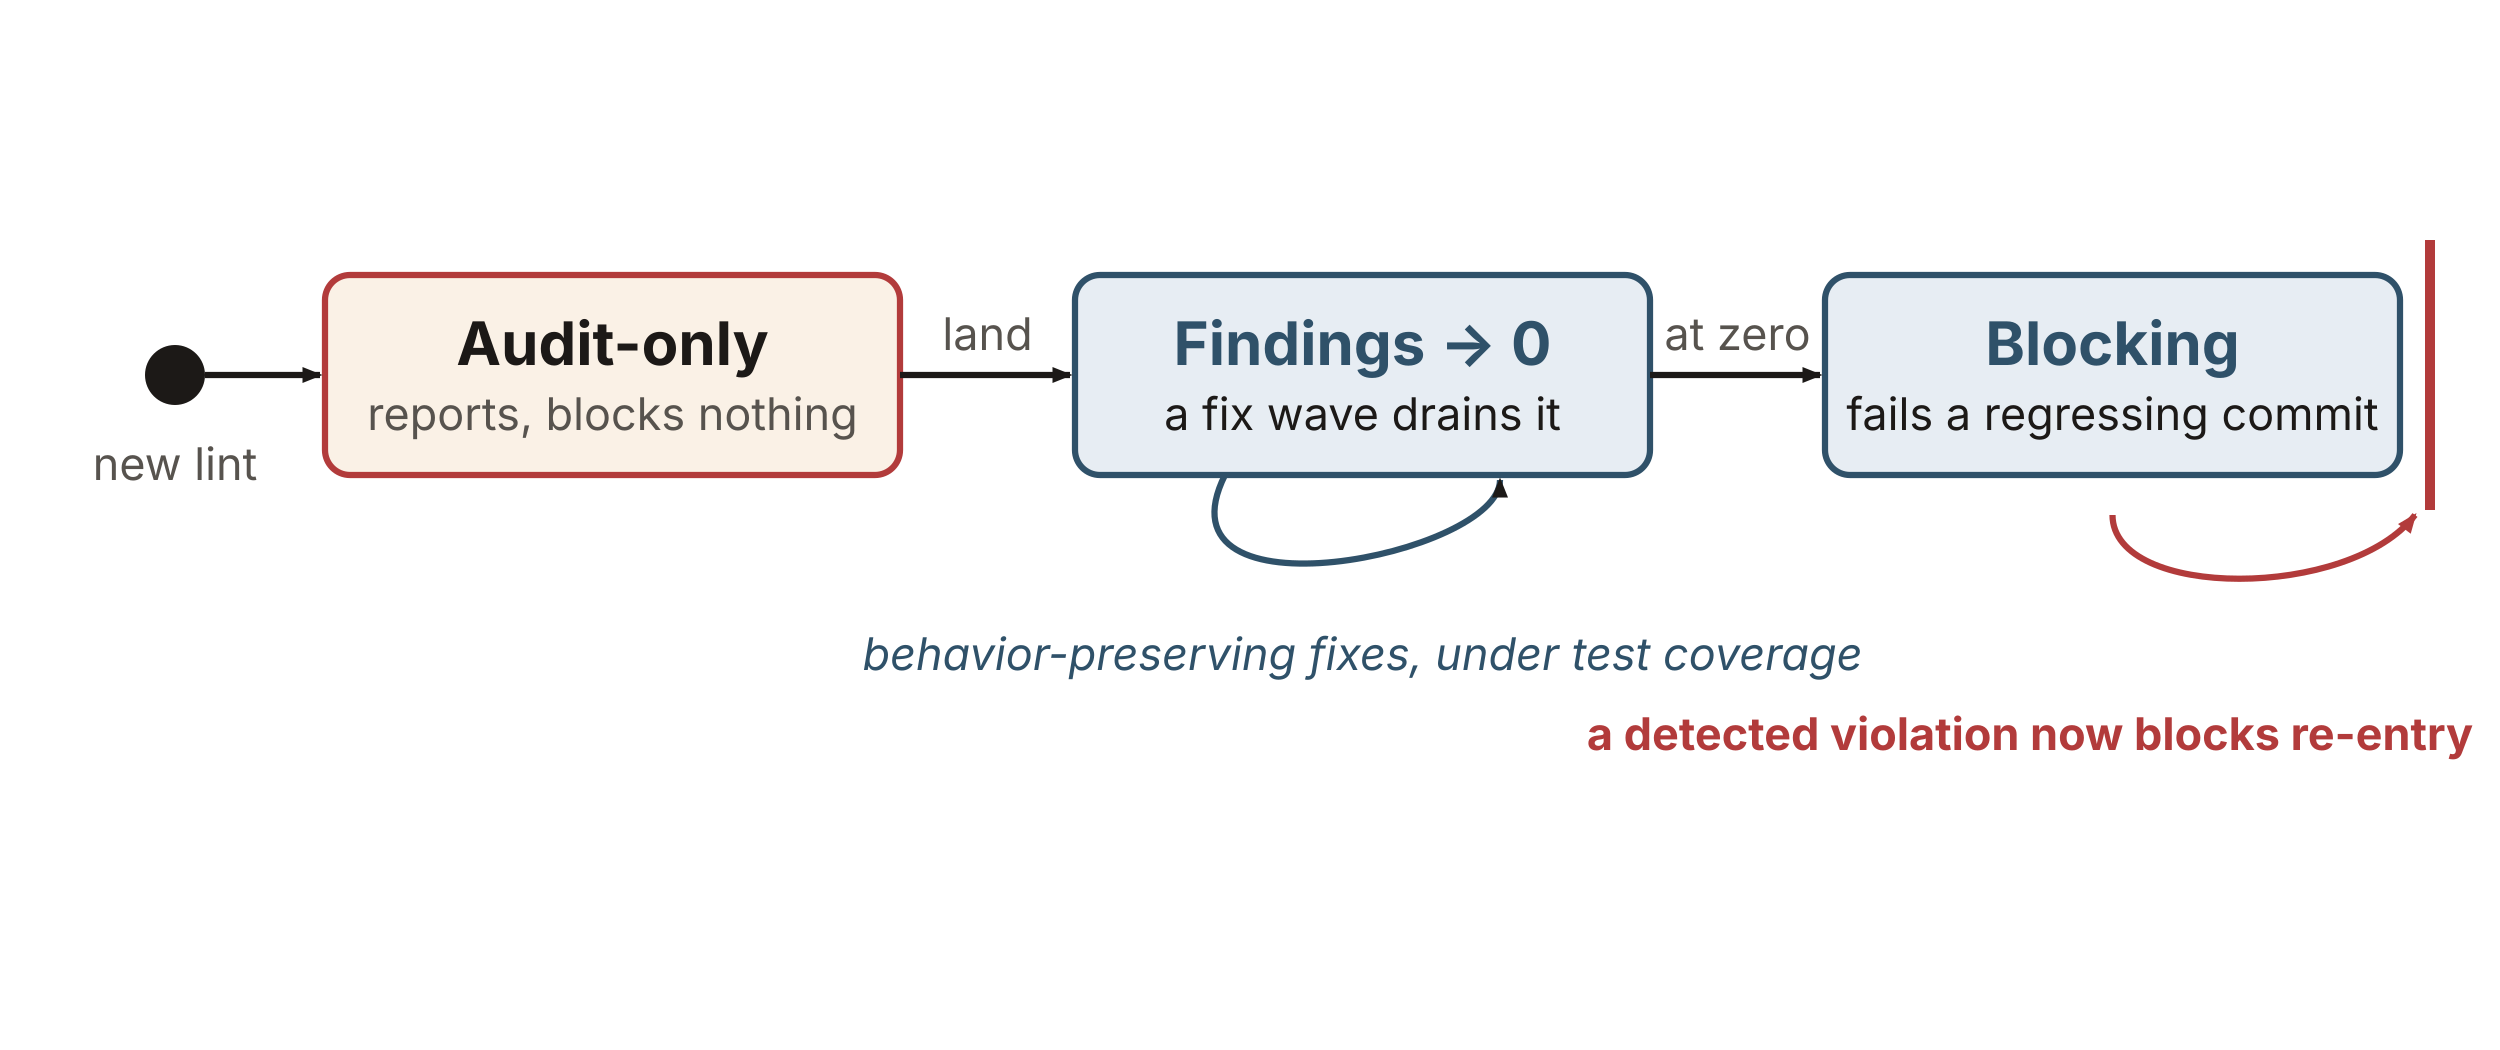
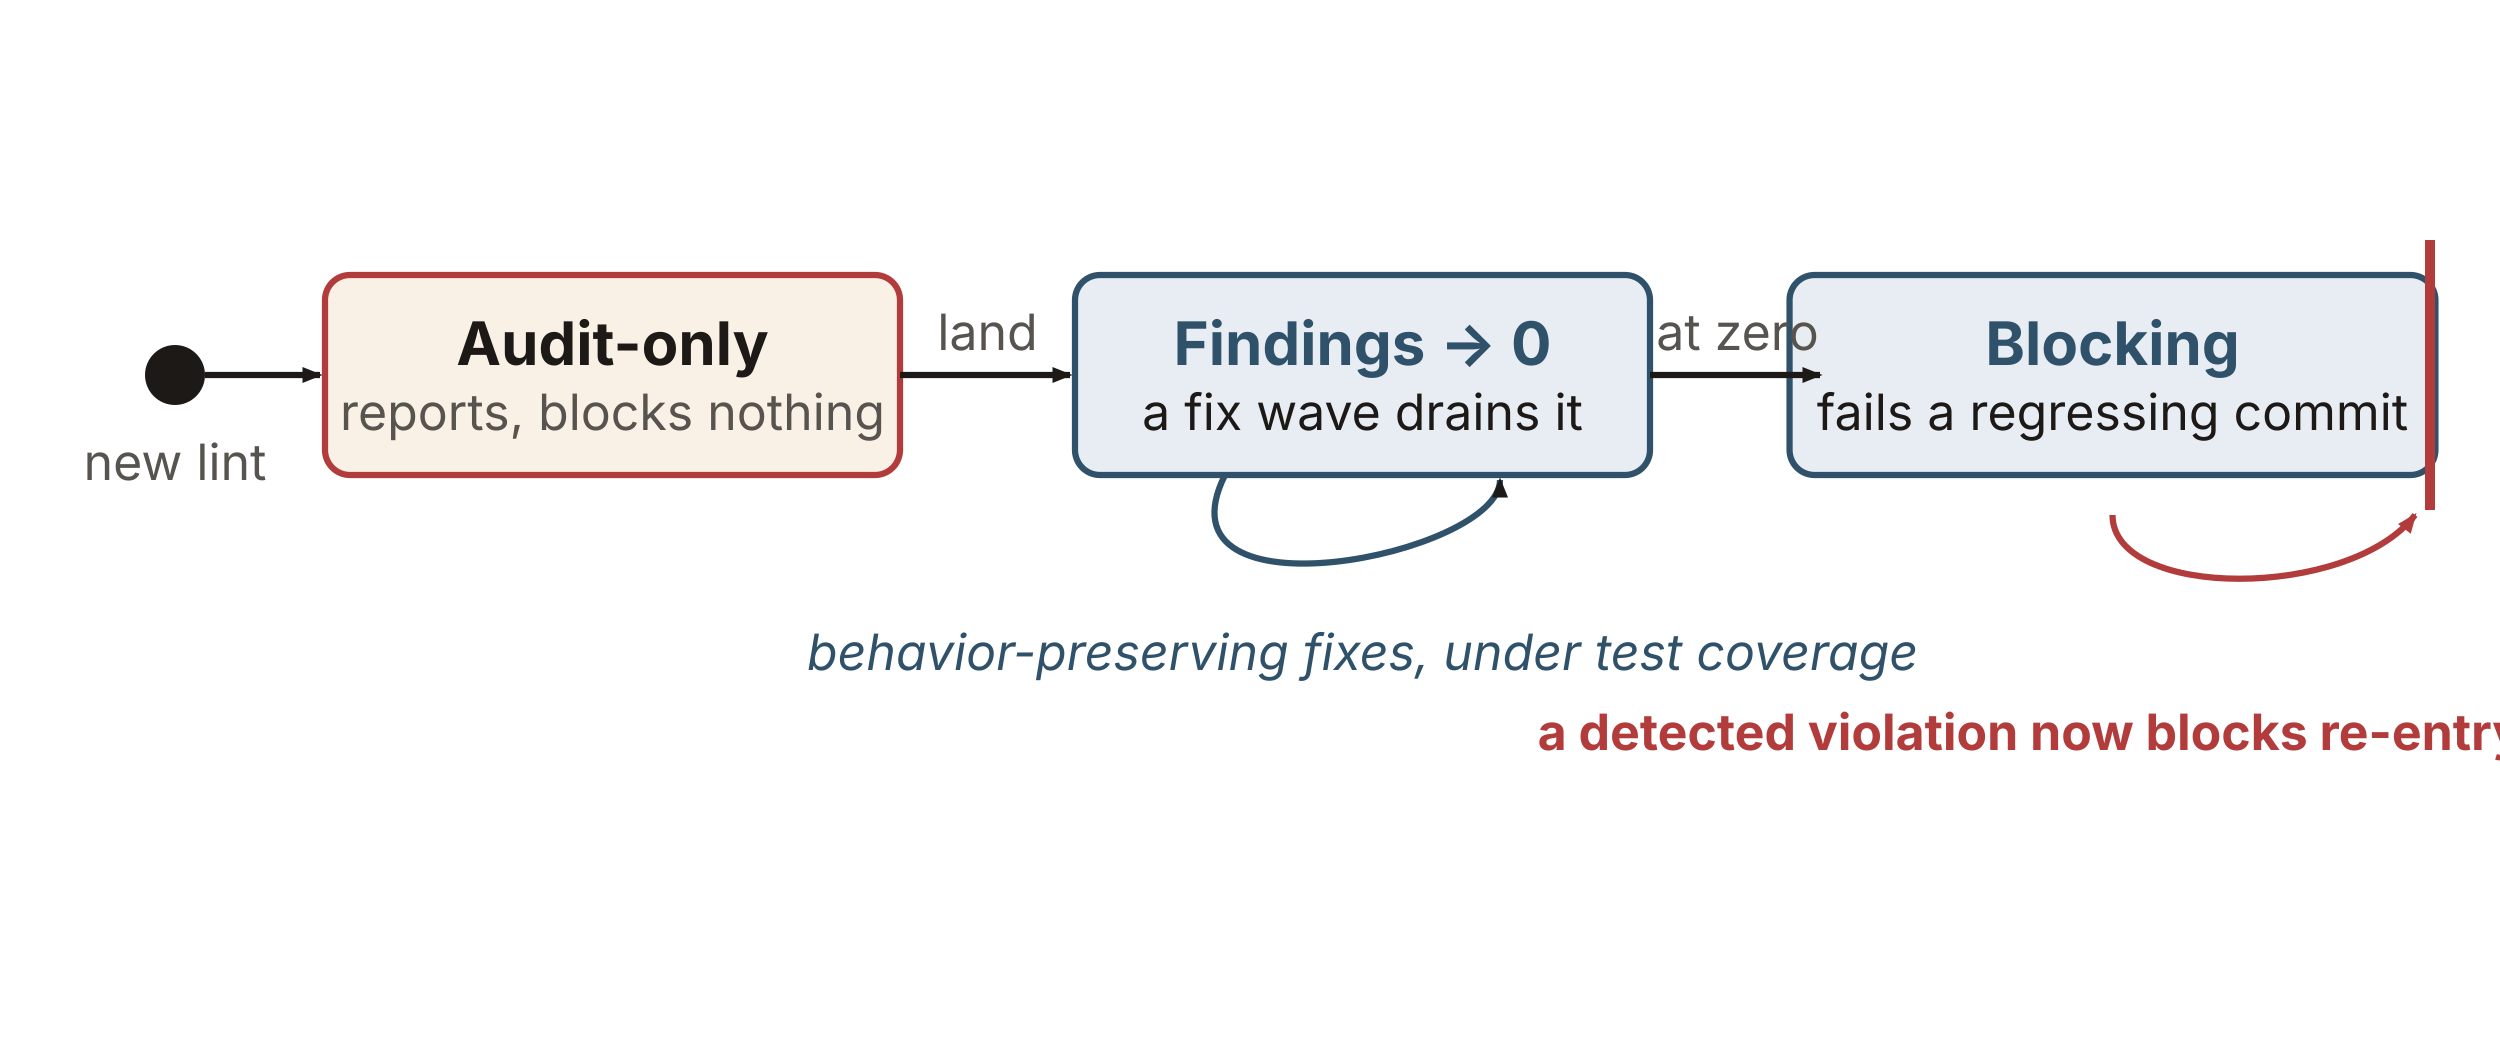
<svg xmlns="http://www.w3.org/2000/svg" viewBox="0 0 1000 420" width="1000" height="420" role="group" aria-labelledby="szpTitle szpDesc" font-family="'Source Sans 3', -apple-system, 'Segoe UI', sans-serif">
  <defs>
    <marker id="szpArrow" markerWidth="9" markerHeight="9" refX="7" refY="3.2" orient="auto" markerUnits="userSpaceOnUse">
      <path d="M0,0 L8,3.2 L0,6.4 Z" fill="#1c1917" />
    </marker>
    <marker id="szpArrowRed" markerWidth="9" markerHeight="9" refX="7" refY="3.2" orient="auto" markerUnits="userSpaceOnUse">
      <path d="M0,0 L8,3.2 L0,6.4 Z" fill="#b23b3b" />
    </marker>
  </defs>
  <circle id="start" cx="70" cy="150" r="12" fill="#1c1917" />
-   <text x="70" y="192" text-anchor="middle" font-size="18" fill="#57534e">new lint</text>
+   <text x="70" y="192" text-anchor="middle" font-size="20" fill="#57534e">new lint</text>
  <rect id="audit" x="130" y="110" width="230" height="80" rx="10" fill="#faf1e6" stroke="#b23b3b" stroke-width="2.5" />
  <text x="245" y="146" text-anchor="middle" font-size="24" font-weight="700" fill="#1c1917">Audit-only</text>
-   <text x="245" y="172" text-anchor="middle" font-size="18" fill="#57534e">reports, blocks nothing</text>
+   <text x="245" y="172" text-anchor="middle" font-size="20" fill="#57534e">reports, blocks nothing</text>
  <rect id="drain" x="430" y="110" width="230" height="80" rx="10" fill="#e7edf3" stroke="#2f5169" stroke-width="2.5" />
  <text x="545" y="146" text-anchor="middle" font-size="24" font-weight="700" fill="#2f5169">Findings → 0</text>
-   <text x="545" y="172" text-anchor="middle" font-size="18" fill="#1c1917">a fix wave drains it</text>
-   <rect id="blocking" x="730" y="110" width="230" height="80" rx="10" fill="#e7edf3" stroke="#2f5169" stroke-width="2.5" />
+   <text x="545" y="172" text-anchor="middle" font-size="20" fill="#1c1917">a fix wave drains it</text>
+   <rect id="blocking" x="715.82" y="110" width="258.35" height="80" rx="10" fill="#e7edf3" stroke="#2f5169" stroke-width="2.5" />
  <text x="845" y="146" text-anchor="middle" font-size="24" font-weight="700" fill="#2f5169">Blocking</text>
-   <text x="845" y="172" text-anchor="middle" font-size="18" fill="#1c1917">fails a regressing commit</text>
+   <text x="845" y="172" text-anchor="middle" font-size="20" fill="#1c1917">fails a regressing commit</text>
  <g fill="none" stroke="#1c1917" stroke-width="2.5" marker-end="url(#szpArrow)">
    <path d="M82,150 L128,150" />
    <path d="M360,150 L428,150" />
    <path d="M660,150 L728,150" />
  </g>
-   <text x="395" y="140" text-anchor="middle" font-size="18" fill="#57534e">land</text>
-   <text x="695" y="140" text-anchor="middle" font-size="18" fill="#57534e">at zero</text>
+   <text x="395" y="140" text-anchor="middle" font-size="20" fill="#57534e">land</text>
+   <text x="695" y="140" text-anchor="middle" font-size="20" fill="#57534e">at zero</text>
  <g fill="none" stroke="#2f5169" stroke-width="2.5" marker-end="url(#szpArrow)">
    <path d="M490,190 C460,250 600,222 600,192" />
  </g>
-   <text x="545" y="268" text-anchor="middle" font-size="18" font-style="italic" fill="#2f5169">behavior-preserving fixes, under test coverage</text>
+   <text x="545" y="268" text-anchor="middle" font-size="20" font-style="italic" fill="#2f5169">behavior-preserving fixes, under test coverage</text>
  <line x1="972" y1="96" x2="972" y2="204" stroke="#b23b3b" stroke-width="4" />
  <g fill="none" stroke="#b23b3b" stroke-width="2.5" marker-end="url(#szpArrowRed)">
    <path d="M845,206 C845,240 940,240 966,206" />
  </g>
-   <text x="812" y="300" text-anchor="middle" font-size="18" font-weight="700" fill="#b23b3b">a detected violation now blocks re-entry</text>
+   <text x="812" y="300" text-anchor="middle" font-size="20" font-weight="700" fill="#b23b3b">a detected violation now blocks re-entry</text>
</svg>
